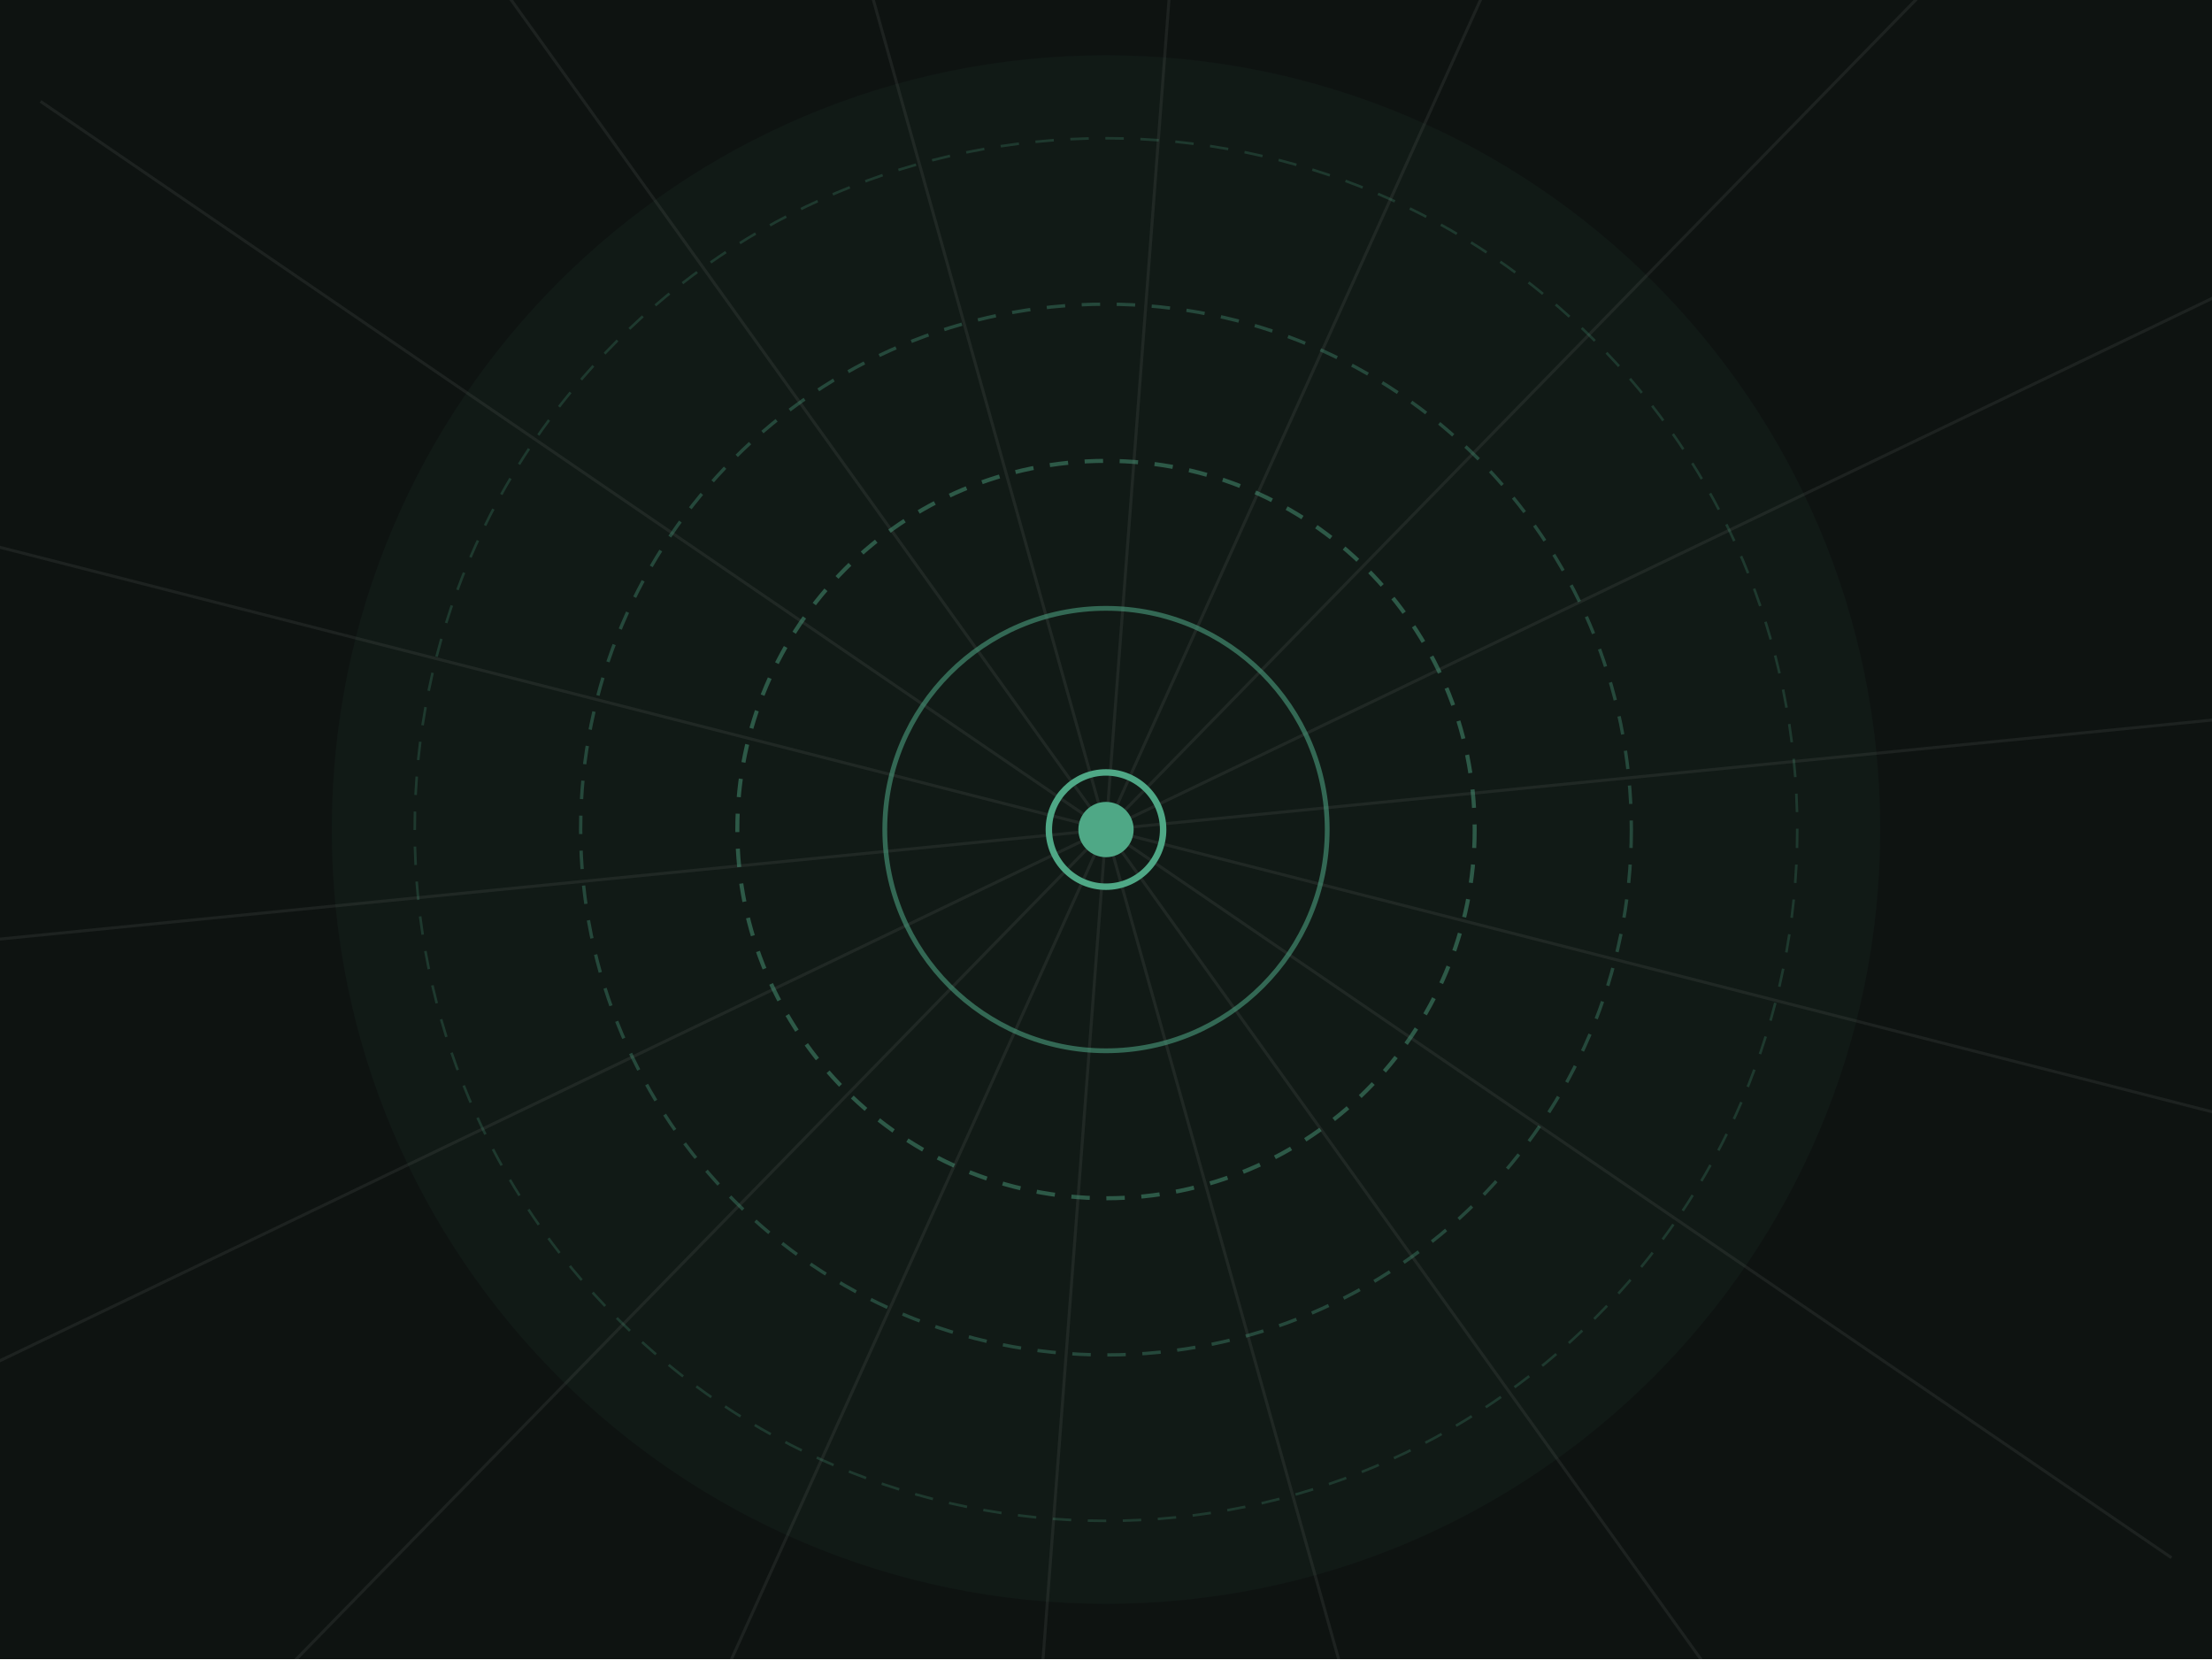
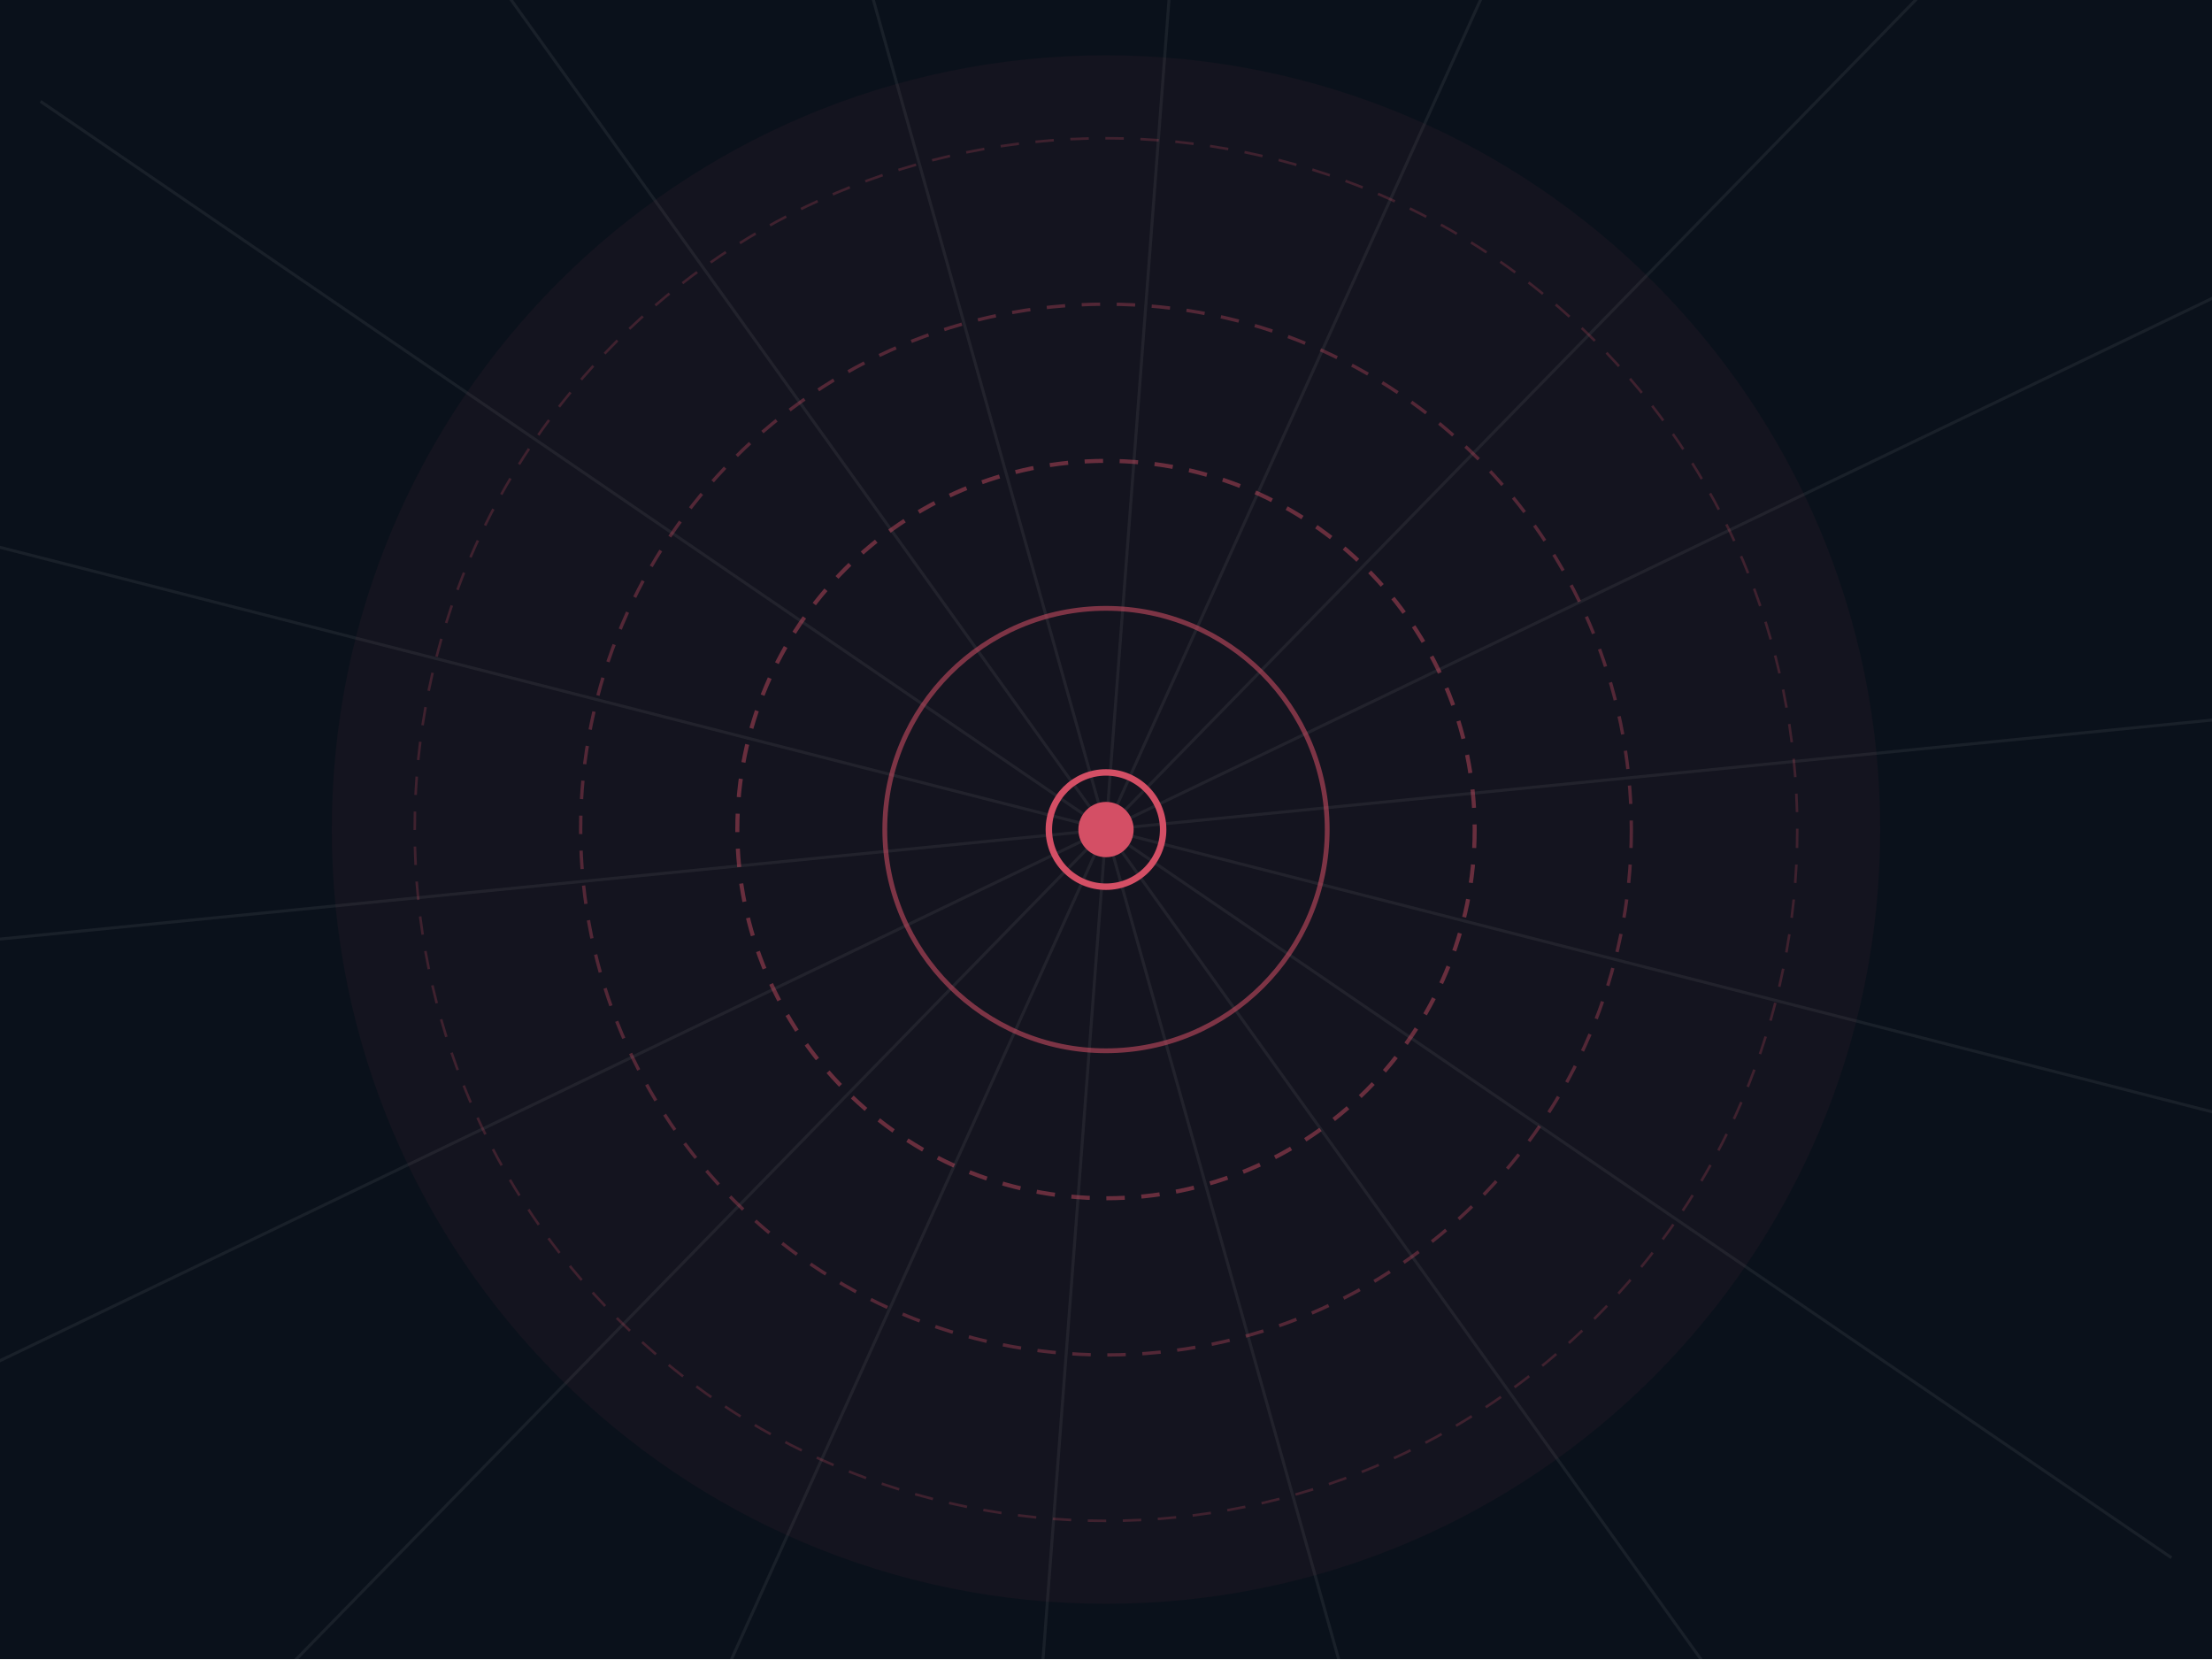
<svg xmlns="http://www.w3.org/2000/svg" viewBox="0 0 1200 900" width="1200" height="900" role="img" aria-label="Service area radius">
  <defs />
  <style>.rg{animation:rg 4.5s ease-out infinite;transform-origin:600px 450px}@keyframes rg{0%{transform:scale(.7);opacity:0}35%{opacity:.55}100%{transform:scale(1.12);opacity:0}}@media (prefers-reduced-motion: reduce){*{animation:none!important}.dw{stroke-dashoffset:0!important}.fin{opacity:1!important}}</style>
-   <rect width="1200" height="900" fill="#0e1311" />
-   <line x1="-78" y1="277" x2="1278" y2="623" stroke="#f1f6f4" stroke-width="1.6" opacity="0.07" />
-   <line x1="22" y1="55" x2="1178" y2="845" stroke="#f1f6f4" stroke-width="1.6" opacity="0.07" />
-   <line x1="192" y1="-119" x2="1008" y2="1019" stroke="#f1f6f4" stroke-width="1.6" opacity="0.07" />
-   <line x1="411" y1="-224" x2="789" y2="1124" stroke="#f1f6f4" stroke-width="1.6" opacity="0.07" />
-   <line x1="653" y1="-248" x2="547" y2="1148" stroke="#f1f6f4" stroke-width="1.6" opacity="0.07" />
-   <line x1="888" y1="-188" x2="312" y2="1088" stroke="#f1f6f4" stroke-width="1.6" opacity="0.07" />
-   <line x1="1089" y1="-51" x2="111" y2="951" stroke="#f1f6f4" stroke-width="1.6" opacity="0.07" />
-   <line x1="1231" y1="147" x2="-31" y2="753" stroke="#f1f6f4" stroke-width="1.6" opacity="0.07" />
-   <line x1="1297" y1="381" x2="-97" y2="519" stroke="#f1f6f4" stroke-width="1.6" opacity="0.07" />
-   <circle cx="600" cy="450" r="420" fill="#4fa886" opacity="0.05" />
-   <circle class="rg" cx="600" cy="450" r="120" fill="none" stroke="#4fa886" stroke-width="2.6" opacity="0.55" stroke-dasharray="none" style="animation-delay:0.0s" />
-   <circle class="rg" cx="600" cy="450" r="200" fill="none" stroke="#4fa886" stroke-width="2.2" opacity="0.44" stroke-dasharray="10 9" style="animation-delay:0.5s" />
-   <circle class="rg" cx="600" cy="450" r="285" fill="none" stroke="#4fa886" stroke-width="1.8" opacity="0.33" stroke-dasharray="10 9" style="animation-delay:1.0s" />
-   <circle class="rg" cx="600" cy="450" r="375" fill="none" stroke="#4fa886" stroke-width="1.4" opacity="0.22" stroke-dasharray="10 9" style="animation-delay:1.5s" />
-   <circle cx="600" cy="450" r="15" fill="#4fa886" />
-   <circle cx="600" cy="450" r="31" fill="none" stroke="#4fa886" stroke-width="3.5" />
+   <rect width="1200" height="900" fill="#0a111b" />
+   <line x1="-78" y1="277" x2="1278" y2="623" stroke="#f5f4f5" stroke-width="1.6" opacity="0.07" />
+   <line x1="22" y1="55" x2="1178" y2="845" stroke="#f5f4f5" stroke-width="1.6" opacity="0.07" />
+   <line x1="192" y1="-119" x2="1008" y2="1019" stroke="#f5f4f5" stroke-width="1.6" opacity="0.07" />
+   <line x1="411" y1="-224" x2="789" y2="1124" stroke="#f5f4f5" stroke-width="1.6" opacity="0.07" />
+   <line x1="653" y1="-248" x2="547" y2="1148" stroke="#f5f4f5" stroke-width="1.6" opacity="0.07" />
+   <line x1="888" y1="-188" x2="312" y2="1088" stroke="#f5f4f5" stroke-width="1.6" opacity="0.07" />
+   <line x1="1089" y1="-51" x2="111" y2="951" stroke="#f5f4f5" stroke-width="1.6" opacity="0.07" />
+   <line x1="1231" y1="147" x2="-31" y2="753" stroke="#f5f4f5" stroke-width="1.6" opacity="0.07" />
+   <line x1="1297" y1="381" x2="-97" y2="519" stroke="#f5f4f5" stroke-width="1.6" opacity="0.07" />
+   <circle cx="600" cy="450" r="420" fill="#d44f65" opacity="0.05" />
+   <circle class="rg" cx="600" cy="450" r="120" fill="none" stroke="#d44f65" stroke-width="2.6" opacity="0.55" stroke-dasharray="none" style="animation-delay:0.0s" />
+   <circle class="rg" cx="600" cy="450" r="200" fill="none" stroke="#d44f65" stroke-width="2.2" opacity="0.44" stroke-dasharray="10 9" style="animation-delay:0.5s" />
+   <circle class="rg" cx="600" cy="450" r="285" fill="none" stroke="#d44f65" stroke-width="1.8" opacity="0.33" stroke-dasharray="10 9" style="animation-delay:1.0s" />
+   <circle class="rg" cx="600" cy="450" r="375" fill="none" stroke="#d44f65" stroke-width="1.4" opacity="0.22" stroke-dasharray="10 9" style="animation-delay:1.5s" />
+   <circle cx="600" cy="450" r="15" fill="#d44f65" />
+   <circle cx="600" cy="450" r="31" fill="none" stroke="#d44f65" stroke-width="3.5" />
</svg>
